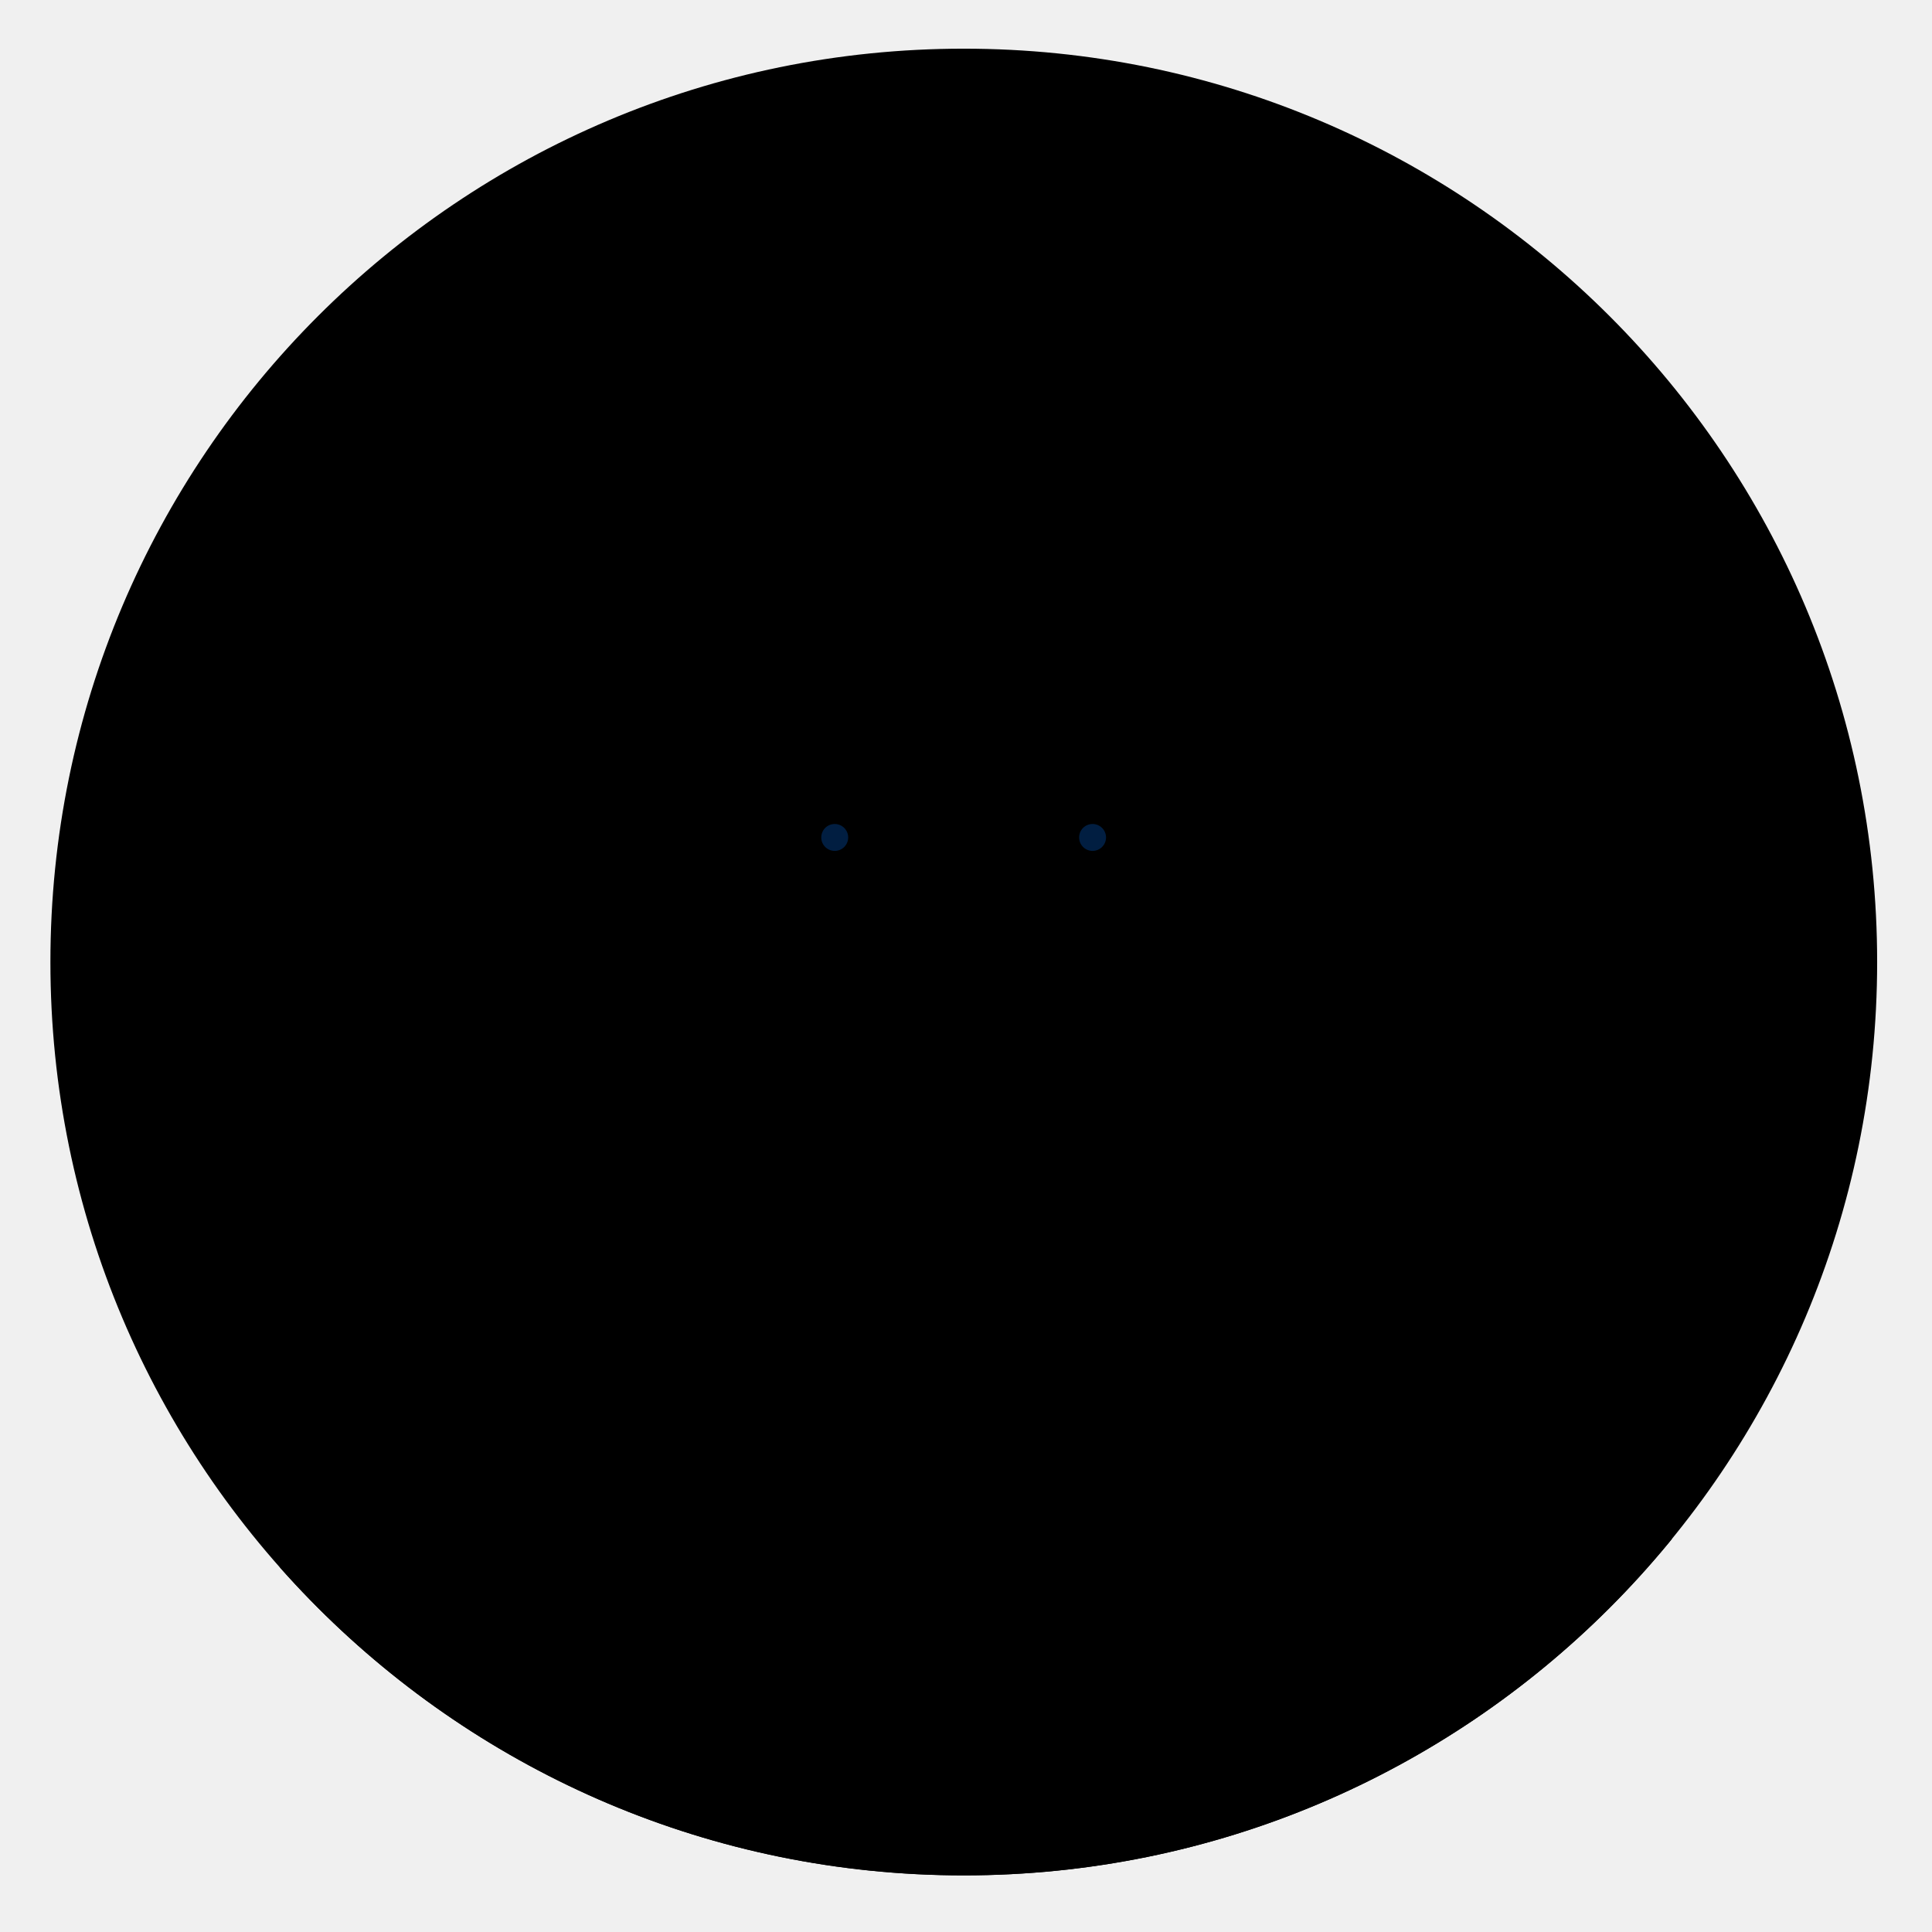
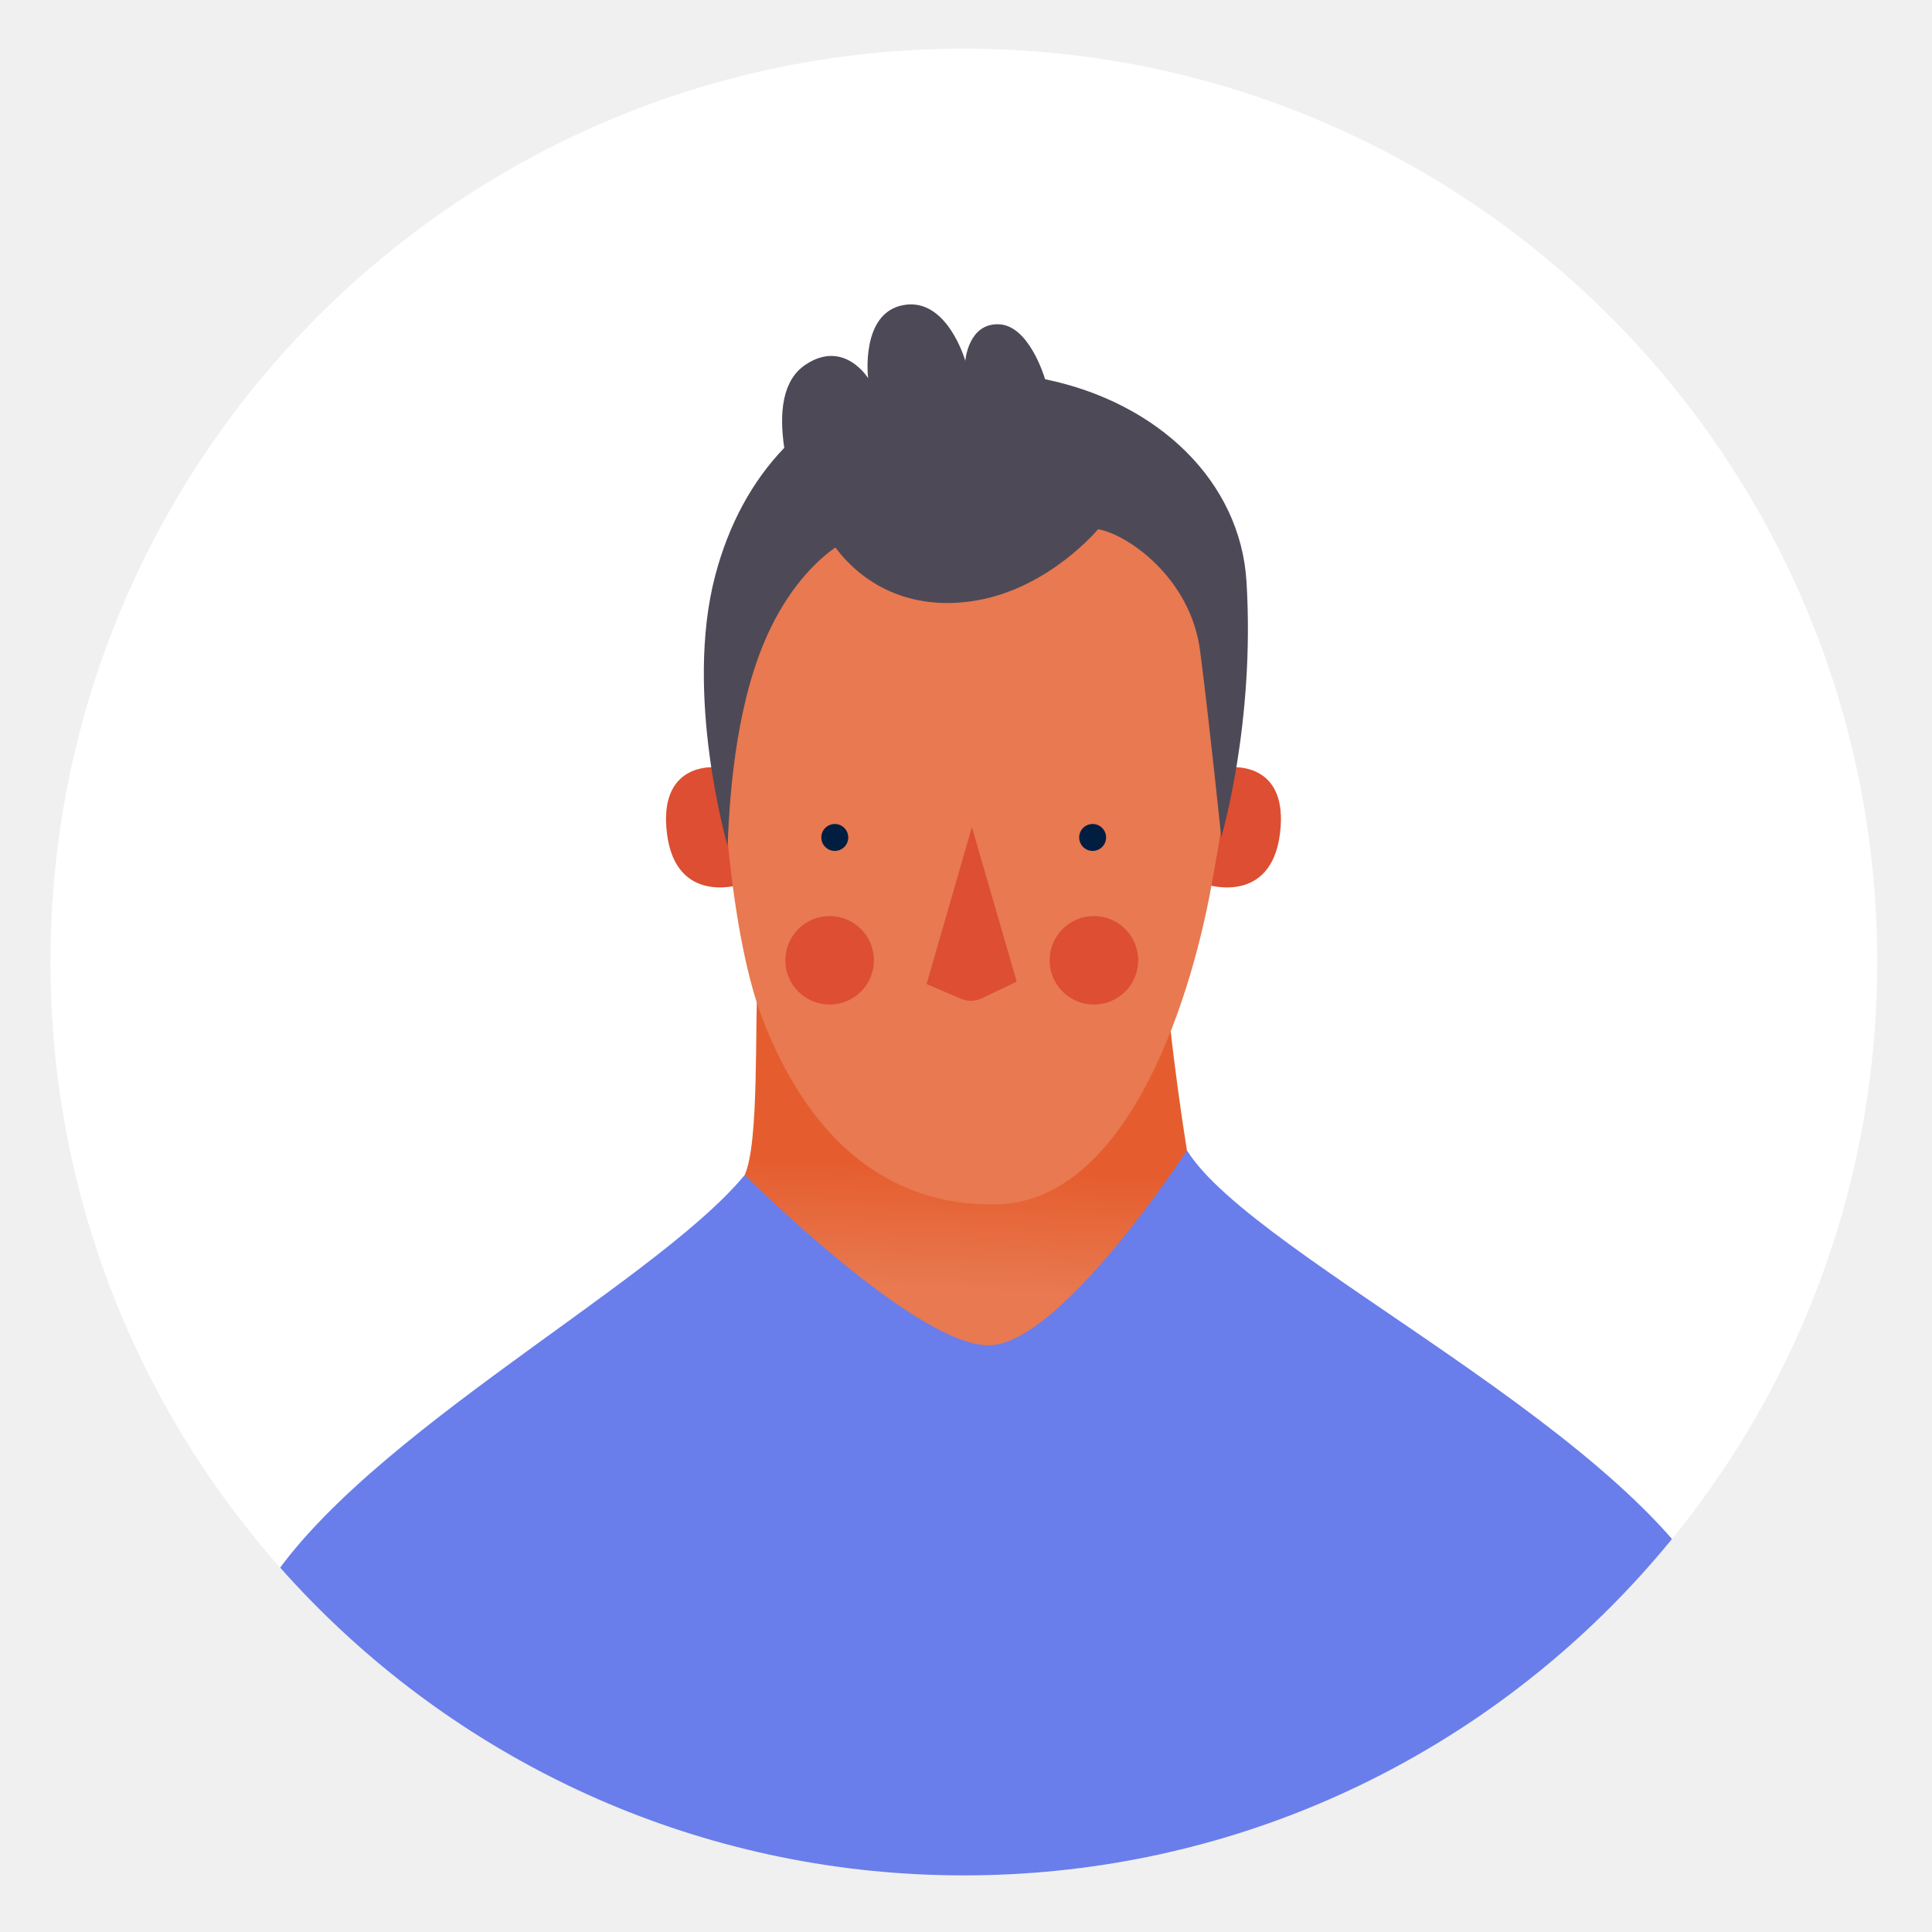
<svg xmlns="http://www.w3.org/2000/svg" width="64" height="64" viewBox="0 0 16.933 16.933" version="1.1" id="svg1">
  <defs id="defs1">
    <clipPath clipPathUnits="userSpaceOnUse" id="clipPath1204">
      <path d="M 0,1080 H 1920 V 0 H 0 Z" transform="translate(-424.8203,-784.2878)" id="path1204" />
    </clipPath>
    <clipPath clipPathUnits="userSpaceOnUse" id="clipPath1206">
      <path d="m 397.398,784.288 c 0,-7.573 6.139,-13.712 13.711,-13.712 v 0 c 7.573,0 13.712,6.139 13.712,13.712 v 0 c 0,7.572 -6.139,13.711 -13.712,13.711 v 0 c -7.572,0 -13.711,-6.139 -13.711,-13.711" transform="translate(-407.8193,-781.0906)" id="path1206" />
    </clipPath>
    <clipPath clipPathUnits="userSpaceOnUse" id="clipPath1208">
      <path d="m 397.398,784.288 c 0,-7.573 6.139,-13.712 13.711,-13.712 v 0 c 7.573,0 13.712,6.139 13.712,13.712 v 0 c 0,7.572 -6.139,13.711 -13.712,13.711 v 0 c -7.572,0 -13.711,-6.139 -13.711,-13.711" transform="translate(-415.1558,-787.2107)" id="path1208" />
    </clipPath>
    <clipPath clipPathUnits="userSpaceOnUse" id="clipPath1210">
      <path d="m 397.398,784.288 c 0,-7.573 6.139,-13.712 13.711,-13.712 v 0 c 7.573,0 13.712,6.139 13.712,13.712 v 0 c 0,7.572 -6.139,13.711 -13.712,13.711 v 0 c -7.572,0 -13.711,-6.139 -13.711,-13.711" transform="translate(-407.3505,-787.2107)" id="path1210" />
    </clipPath>
-     <linearGradient x1="0" y1="0" x2="1" y2="0" gradientUnits="userSpaceOnUse" gradientTransform="matrix(-0.0866691,-1.820058,-1.820058,0.0866691,411.1347,781.1932)" spreadMethod="pad" id="linearGradient1211">
-       <stop style="stop-opacity:1;stop-color:#e0653d icc-color(Display, 0.812, 0.424, 0.282);" offset="0" id="stop1210" />
-       <stop style="stop-opacity:1;stop-color:#e87950 icc-color(Display, 0.847, 0.494, 0.349);" offset="1" id="stop1211" />
+     <linearGradient x1="0" y1="0" x2="1" y2="0" gradientUnits="userSpaceOnUse" gradientTransform="matrix(-0.05060031,1.06261,-1.06261,-0.05060031,8.462909,10.23829)" spreadMethod="pad" id="linearGradient1211">
+       <stop style="stop-color:#e55d2e;stop-opacity:1;" offset="0" id="stop1210" />
+       <stop style="stop-color:#e87950;stop-opacity:1;" offset="1" id="stop1211" />
    </linearGradient>
    <clipPath clipPathUnits="userSpaceOnUse" id="clipPath1213">
      <path d="m 397.398,784.288 c 0,-7.573 6.139,-13.712 13.711,-13.712 v 0 c 7.573,0 13.712,6.139 13.712,13.712 v 0 c 0,7.572 -6.139,13.711 -13.712,13.711 v 0 c -7.572,0 -13.711,-6.139 -13.711,-13.711" transform="translate(-407.4503,-788.8118)" id="path1213" />
    </clipPath>
    <clipPath clipPathUnits="userSpaceOnUse" id="clipPath1215">
      <path d="m 397.398,784.288 c 0,-7.573 6.139,-13.712 13.711,-13.712 v 0 c 7.573,0 13.712,6.139 13.712,13.712 v 0 c 0,7.572 -6.139,13.711 -13.712,13.711 v 0 c -7.572,0 -13.711,-6.139 -13.711,-13.711" transform="translate(-411.2295,-786.3118)" id="path1215" />
    </clipPath>
    <clipPath clipPathUnits="userSpaceOnUse" id="clipPath1217">
      <path d="m 397.398,784.288 c 0,-7.573 6.139,-13.712 13.711,-13.712 v 0 c 7.573,0 13.712,6.139 13.712,13.712 v 0 c 0,7.572 -6.139,13.711 -13.712,13.711 v 0 c -7.572,0 -13.711,-6.139 -13.711,-13.711" transform="translate(-409.758,-784.3135)" id="path1217" />
    </clipPath>
    <clipPath clipPathUnits="userSpaceOnUse" id="clipPath1219">
      <path d="m 397.398,784.288 c 0,-7.573 6.139,-13.712 13.711,-13.712 v 0 c 7.573,0 13.712,6.139 13.712,13.712 v 0 c 0,7.572 -6.139,13.711 -13.712,13.711 v 0 c -7.572,0 -13.711,-6.139 -13.711,-13.711" transform="translate(-413.7255,-784.3135)" id="path1219" />
    </clipPath>
    <clipPath clipPathUnits="userSpaceOnUse" id="clipPath1221">
      <path d="m 397.398,784.288 c 0,-7.573 6.139,-13.712 13.711,-13.712 v 0 c 7.573,0 13.712,6.139 13.712,13.712 v 0 c 0,7.572 -6.139,13.711 -13.712,13.711 v 0 c -7.572,0 -13.711,-6.139 -13.711,-13.711" transform="translate(-409.3733,-786.1577)" id="path1221" />
    </clipPath>
    <clipPath clipPathUnits="userSpaceOnUse" id="clipPath1223">
      <path d="m 397.398,784.288 c 0,-7.573 6.139,-13.712 13.711,-13.712 v 0 c 7.573,0 13.712,6.139 13.712,13.712 v 0 c 0,7.572 -6.139,13.711 -13.712,13.711 v 0 c -7.572,0 -13.711,-6.139 -13.711,-13.711" transform="translate(-413.244,-786.1577)" id="path1223" />
    </clipPath>
    <clipPath clipPathUnits="userSpaceOnUse" id="clipPath1225">
      <path d="m 397.398,784.288 c 0,-7.573 6.139,-13.712 13.711,-13.712 v 0 c 7.573,0 13.712,6.139 13.712,13.712 v 0 c 0,7.572 -6.139,13.711 -13.712,13.711 v 0 c -7.572,0 -13.711,-6.139 -13.711,-13.711" transform="translate(-415.3515,-790.0004)" id="path1225" />
    </clipPath>
  </defs>
  <g id="layer1">
-     <g id="g6863" transform="matrix(0.437875,0,0,0.437875,-4750.442,-164.2151)">
-       <path id="path1203" d="m 0,0 c 0,-7.573 -6.139,-13.711 -13.711,-13.711 -7.573,0 -13.712,6.138 -13.712,13.711 0,7.573 6.139,13.711 13.712,13.711 C -6.139,13.711 0,7.573 0,0" style="fill:#ffffff icc-color(Display, 1, 1, 1);fill-opacity:1;fill-rule:nonzero;stroke:none" transform="matrix(1.333333,0,0,-1.333333,10886.427,394.2829)" clip-path="url(#clipPath1204)" />
-       <path id="path1205" d="m 0,0 c -1.414,-1.709 -6.098,-4.093 -7.349,-6.484 -1.473,-2.817 -1.288,-7.873 -1.288,-7.873 h 23.952 c 0,0 0.235,5.737 -0.607,7.7 -1.17,2.73 -7.061,5.403 -8.069,7.026 z" style="fill:#697eea icc-color(Display, 0.431, 0.502, 0.89);fill-opacity:1;fill-rule:nonzero;stroke:none" transform="matrix(1.333333,0,0,-1.333333,10863.759,398.5459)" clip-path="url(#clipPath1206)" />
-       <path id="path1207" d="M 0,0 C 0,0 0.835,0.068 0.698,-1 0.561,-2.068 -0.389,-1.763 -0.389,-1.763 Z" style="fill:#dd4e32 icc-color(Display, 0.796, 0.345, 0.239);fill-opacity:1;fill-rule:nonzero;stroke:none" transform="matrix(1.333333,0,0,-1.333333,10873.541,390.3857)" clip-path="url(#clipPath1208)" />
-       <path id="path1209" d="m 0,0 c 0,0 -0.835,0.068 -0.698,-1 0.137,-1.068 1.087,-0.763 1.087,-0.763 z" style="fill:#dd4e32 icc-color(Display, 0.796, 0.345, 0.239);fill-opacity:1;fill-rule:nonzero;stroke:none" transform="matrix(1.333333,0,0,-1.333333,10863.134,390.3857)" clip-path="url(#clipPath1210)" />
-       <path id="path1211" d="m 408.016,784.115 c -0.05,-0.787 0.024,-2.533 -0.197,-3.025 v 0 c 0,0 2.606,-2.606 3.689,-2.557 v 0 c 1.082,0.05 2.95,2.926 2.95,2.926 v 0 c 0,0 -0.27,1.672 -0.319,2.68 v 0 z" transform="matrix(1.333333,0,0,-1.333333,10320,1440)" style="fill:url(#linearGradient1211);stroke:none" />
-       <path id="path1212" d="m 0,0 c -0.03,-1.256 0.098,-3.984 0.639,-5.385 0.541,-1.402 1.574,-2.803 3.492,-2.779 1.918,0.025 2.902,2.902 3.246,4.795 0.344,1.894 0.443,2.803 0.074,3.984 C 7.082,1.795 5.484,3 3.861,2.975 2.238,2.951 0.049,2.066 0,0" style="fill:#e87950 icc-color(Display, 0.846, 0.495, 0.35);fill-opacity:1;fill-rule:nonzero;stroke:none" transform="matrix(1.333333,0,0,-1.333333,10863.267,388.2509)" clip-path="url(#clipPath1213)" />
-       <path id="path1214" d="m 0,0 -0.68,-2.354 0.508,-0.219 c 0.107,-0.046 0.22,-0.044 0.326,0.007 l 0.518,0.248 z" style="fill:#dd4e32 icc-color(Display, 0.796, 0.345, 0.239);fill-opacity:1;fill-rule:nonzero;stroke:none" transform="matrix(1.333333,0,0,-1.333333,10868.306,391.5843)" clip-path="url(#clipPath1215)" />
-       <path id="path1216" d="m 0,0 c 0,-0.367 -0.297,-0.664 -0.664,-0.664 -0.367,0 -0.665,0.297 -0.665,0.664 0,0.367 0.298,0.664 0.665,0.664 C -0.297,0.664 0,0.367 0,0" style="fill:#dd4e32 icc-color(Display, 0.796, 0.345, 0.239);fill-opacity:1;fill-rule:nonzero;stroke:none" transform="matrix(1.333333,0,0,-1.333333,10866.344,394.2487)" clip-path="url(#clipPath1217)" />
-       <path id="path1218" d="m 0,0 c 0,-0.367 -0.298,-0.664 -0.664,-0.664 -0.367,0 -0.665,0.297 -0.665,0.664 0,0.367 0.298,0.664 0.665,0.664 C -0.298,0.664 0,0.367 0,0" style="fill:#dd4e32 icc-color(Display, 0.796, 0.345, 0.239);fill-opacity:1;fill-rule:nonzero;stroke:none" transform="matrix(1.333333,0,0,-1.333333,10871.634,394.2487)" clip-path="url(#clipPath1219)" />
-       <path id="path1220" d="m 0,0 c 0,-0.112 -0.091,-0.202 -0.202,-0.202 -0.112,0 -0.202,0.09 -0.202,0.202 0,0.112 0.09,0.202 0.202,0.202 C -0.091,0.202 0,0.112 0,0" style="fill:#011e41;fill-opacity:1;fill-rule:nonzero;stroke:none" transform="matrix(1.333333,0,0,-1.333333,10865.831,391.7897)" clip-path="url(#clipPath1221)" />
-       <path id="path1222" d="m 0,0 c 0,-0.112 -0.091,-0.202 -0.202,-0.202 -0.112,0 -0.202,0.09 -0.202,0.202 0,0.112 0.09,0.202 0.202,0.202 C -0.091,0.202 0,0.112 0,0" style="fill:#011e41;fill-opacity:1;fill-rule:nonzero;stroke:none" transform="matrix(1.333333,0,0,-1.333333,10870.992,391.7897)" clip-path="url(#clipPath1223)" />
-       <path id="path1224" d="m 0,0 c -0.092,1.501 -1.324,2.687 -3.023,3.036 -0.015,0.05 -0.246,0.807 -0.693,0.825 -0.462,0.019 -0.505,-0.549 -0.505,-0.549 0,0 -0.27,0.954 -0.925,0.838 C -5.801,4.035 -5.68,3.052 -5.68,3.052 c 0,0 -0.361,0.588 -0.939,0.203 C -6.97,3.021 -7.017,2.533 -6.939,2.006 -7.424,1.502 -7.775,0.85 -7.975,0.09 c -0.474,-1.796 0.186,-4.058 0.186,-4.058 0.033,0.902 0.15,2.257 0.65,3.279 0.332,0.679 0.741,1.044 0.968,1.199 0.466,-0.62 1.213,-0.953 2.123,-0.794 1.092,0.19 1.82,1.068 1.82,1.068 0.433,-0.072 1.387,-0.722 1.531,-1.82 0.132,-1.004 0.318,-2.802 0.318,-2.802 0,0 0.51,1.707 0.379,3.838" style="fill:#4e4957 icc-color(Display, 0.302, 0.286, 0.337);fill-opacity:1;fill-rule:nonzero;stroke:none" transform="matrix(1.333333,0,0,-1.333333,10873.802,386.6661)" clip-path="url(#clipPath1225)" />
-     </g>
+     <path id="path1203" d="m 0,0 c 0,-7.573 -6.139,-13.711 -13.711,-13.711 -7.573,0 -13.712,6.138 -13.712,13.711 0,7.573 6.139,13.711 13.712,13.711 C -6.139,13.711 0,7.573 0,0" style="fill:#ffffff;fill-opacity:1;fill-rule:nonzero;stroke:none" transform="matrix(0.5838334,0,0,-0.5838334,16.45297,8.431578)" clip-path="url(#clipPath1204)" />
+     <path id="path1205" d="m 0,0 c -1.414,-1.709 -6.098,-4.093 -7.349,-6.484 -1.473,-2.817 -1.288,-7.873 -1.288,-7.873 h 23.952 c 0,0 0.235,5.737 -0.607,7.7 -1.17,2.73 -7.061,5.403 -8.069,7.026 z" style="fill:#697eea;fill-opacity:1;fill-rule:nonzero;stroke:none" transform="matrix(0.5838334,0,0,-0.5838334,6.527215,10.29821)" clip-path="url(#clipPath1206)" />
+     <path id="path1207" d="M 0,0 C 0,0 0.835,0.068 0.698,-1 0.561,-2.068 -0.389,-1.763 -0.389,-1.763 Z" style="fill:#dd4e32;fill-opacity:1;fill-rule:nonzero;stroke:none" transform="matrix(0.5838334,0,0,-0.5838334,10.81051,6.725091)" clip-path="url(#clipPath1208)" />
+     <path id="path1209" d="m 0,0 c 0,0 -0.835,0.068 -0.698,-1 0.137,-1.068 1.087,-0.763 1.087,-0.763 z" style="fill:#dd4e32;fill-opacity:1;fill-rule:nonzero;stroke:none" transform="matrix(0.5838334,0,0,-0.5838334,6.253543,6.725091)" clip-path="url(#clipPath1210)" />
+     <path id="path1211" d="m 6.642,8.532 c -0.029,0.459 0.014,1.479 -0.115,1.766 v 0 c 0,0 1.521,1.521 2.154,1.493 v 0 c 0.632,-0.029 1.722,-1.708 1.722,-1.708 v 0 c 0,0 -0.158,-0.976 -0.186,-1.565 v 0 z" style="fill:url(#linearGradient1211);stroke:none;stroke-width:0.584" />
+     <path id="path1212" d="m 0,0 c -0.03,-1.256 0.098,-3.984 0.639,-5.385 0.541,-1.402 1.574,-2.803 3.492,-2.779 1.918,0.025 2.902,2.902 3.246,4.795 0.344,1.894 0.443,2.803 0.074,3.984 C 7.082,1.795 5.484,3 3.861,2.975 2.238,2.951 0.049,2.066 0,0" style="fill:#e87950;fill-opacity:1;fill-rule:nonzero;stroke:none" transform="matrix(0.5838334,0,0,-0.5838334,6.311781,5.790315)" clip-path="url(#clipPath1213)" />
+     <path id="path1214" d="m 0,0 -0.68,-2.354 0.508,-0.219 c 0.107,-0.046 0.22,-0.044 0.326,0.007 l 0.518,0.248 z" style="fill:#dd4e32;fill-opacity:1;fill-rule:nonzero;stroke:none" transform="matrix(0.5838334,0,0,-0.5838334,8.518233,7.249902)" clip-path="url(#clipPath1215)" />
+     <path id="path1216" d="m 0,0 c 0,-0.367 -0.297,-0.664 -0.664,-0.664 -0.367,0 -0.665,0.297 -0.665,0.664 0,0.367 0.298,0.664 0.665,0.664 C -0.297,0.664 0,0.367 0,0" style="fill:#dd4e32;fill-opacity:1;fill-rule:nonzero;stroke:none" transform="matrix(0.5838334,0,0,-0.5838334,7.659122,8.416576)" clip-path="url(#clipPath1217)" />
+     <path id="path1218" d="m 0,0 c 0,-0.367 -0.298,-0.664 -0.664,-0.664 -0.367,0 -0.665,0.297 -0.665,0.664 0,0.367 0.298,0.664 0.665,0.664 C -0.298,0.664 0,0.367 0,0" style="fill:#dd4e32;fill-opacity:1;fill-rule:nonzero;stroke:none" transform="matrix(0.5838334,0,0,-0.5838334,9.975481,8.416576)" clip-path="url(#clipPath1219)" />
+     <path id="path1220" d="m 0,0 c 0,-0.112 -0.091,-0.202 -0.202,-0.202 -0.112,0 -0.202,0.09 -0.202,0.202 0,0.112 0.09,0.202 0.202,0.202 C -0.091,0.202 0,0.112 0,0" style="fill:#011e41;fill-opacity:1;fill-rule:nonzero;stroke:none" transform="matrix(0.5838334,0,0,-0.5838334,7.434492,7.339868)" clip-path="url(#clipPath1221)" />
+     <path id="path1222" d="m 0,0 c 0,-0.112 -0.091,-0.202 -0.202,-0.202 -0.112,0 -0.202,0.09 -0.202,0.202 0,0.112 0.09,0.202 0.202,0.202 C -0.091,0.202 0,0.112 0,0" style="fill:#011e41;fill-opacity:1;fill-rule:nonzero;stroke:none" transform="matrix(0.5838334,0,0,-0.5838334,9.694365,7.339868)" clip-path="url(#clipPath1223)" />
+     <path id="path1224" d="m 0,0 c -0.092,1.501 -1.324,2.687 -3.023,3.036 -0.015,0.05 -0.246,0.807 -0.693,0.825 -0.462,0.019 -0.505,-0.549 -0.505,-0.549 0,0 -0.27,0.954 -0.925,0.838 C -5.801,4.035 -5.68,3.052 -5.68,3.052 c 0,0 -0.361,0.588 -0.939,0.203 C -6.97,3.021 -7.017,2.533 -6.939,2.006 -7.424,1.502 -7.775,0.85 -7.975,0.09 c -0.474,-1.796 0.186,-4.058 0.186,-4.058 0.033,0.902 0.15,2.257 0.65,3.279 0.332,0.679 0.741,1.044 0.968,1.199 0.466,-0.62 1.213,-0.953 2.123,-0.794 1.092,0.19 1.82,1.068 1.82,1.068 0.433,-0.072 1.387,-0.722 1.531,-1.82 0.132,-1.004 0.318,-2.802 0.318,-2.802 0,0 0.51,1.707 0.379,3.838" style="fill:#4e4957;fill-opacity:1;fill-rule:nonzero;stroke:none" transform="matrix(0.5838334,0,0,-0.5838334,10.92479,5.096371)" clip-path="url(#clipPath1225)" />
  </g>
</svg>
